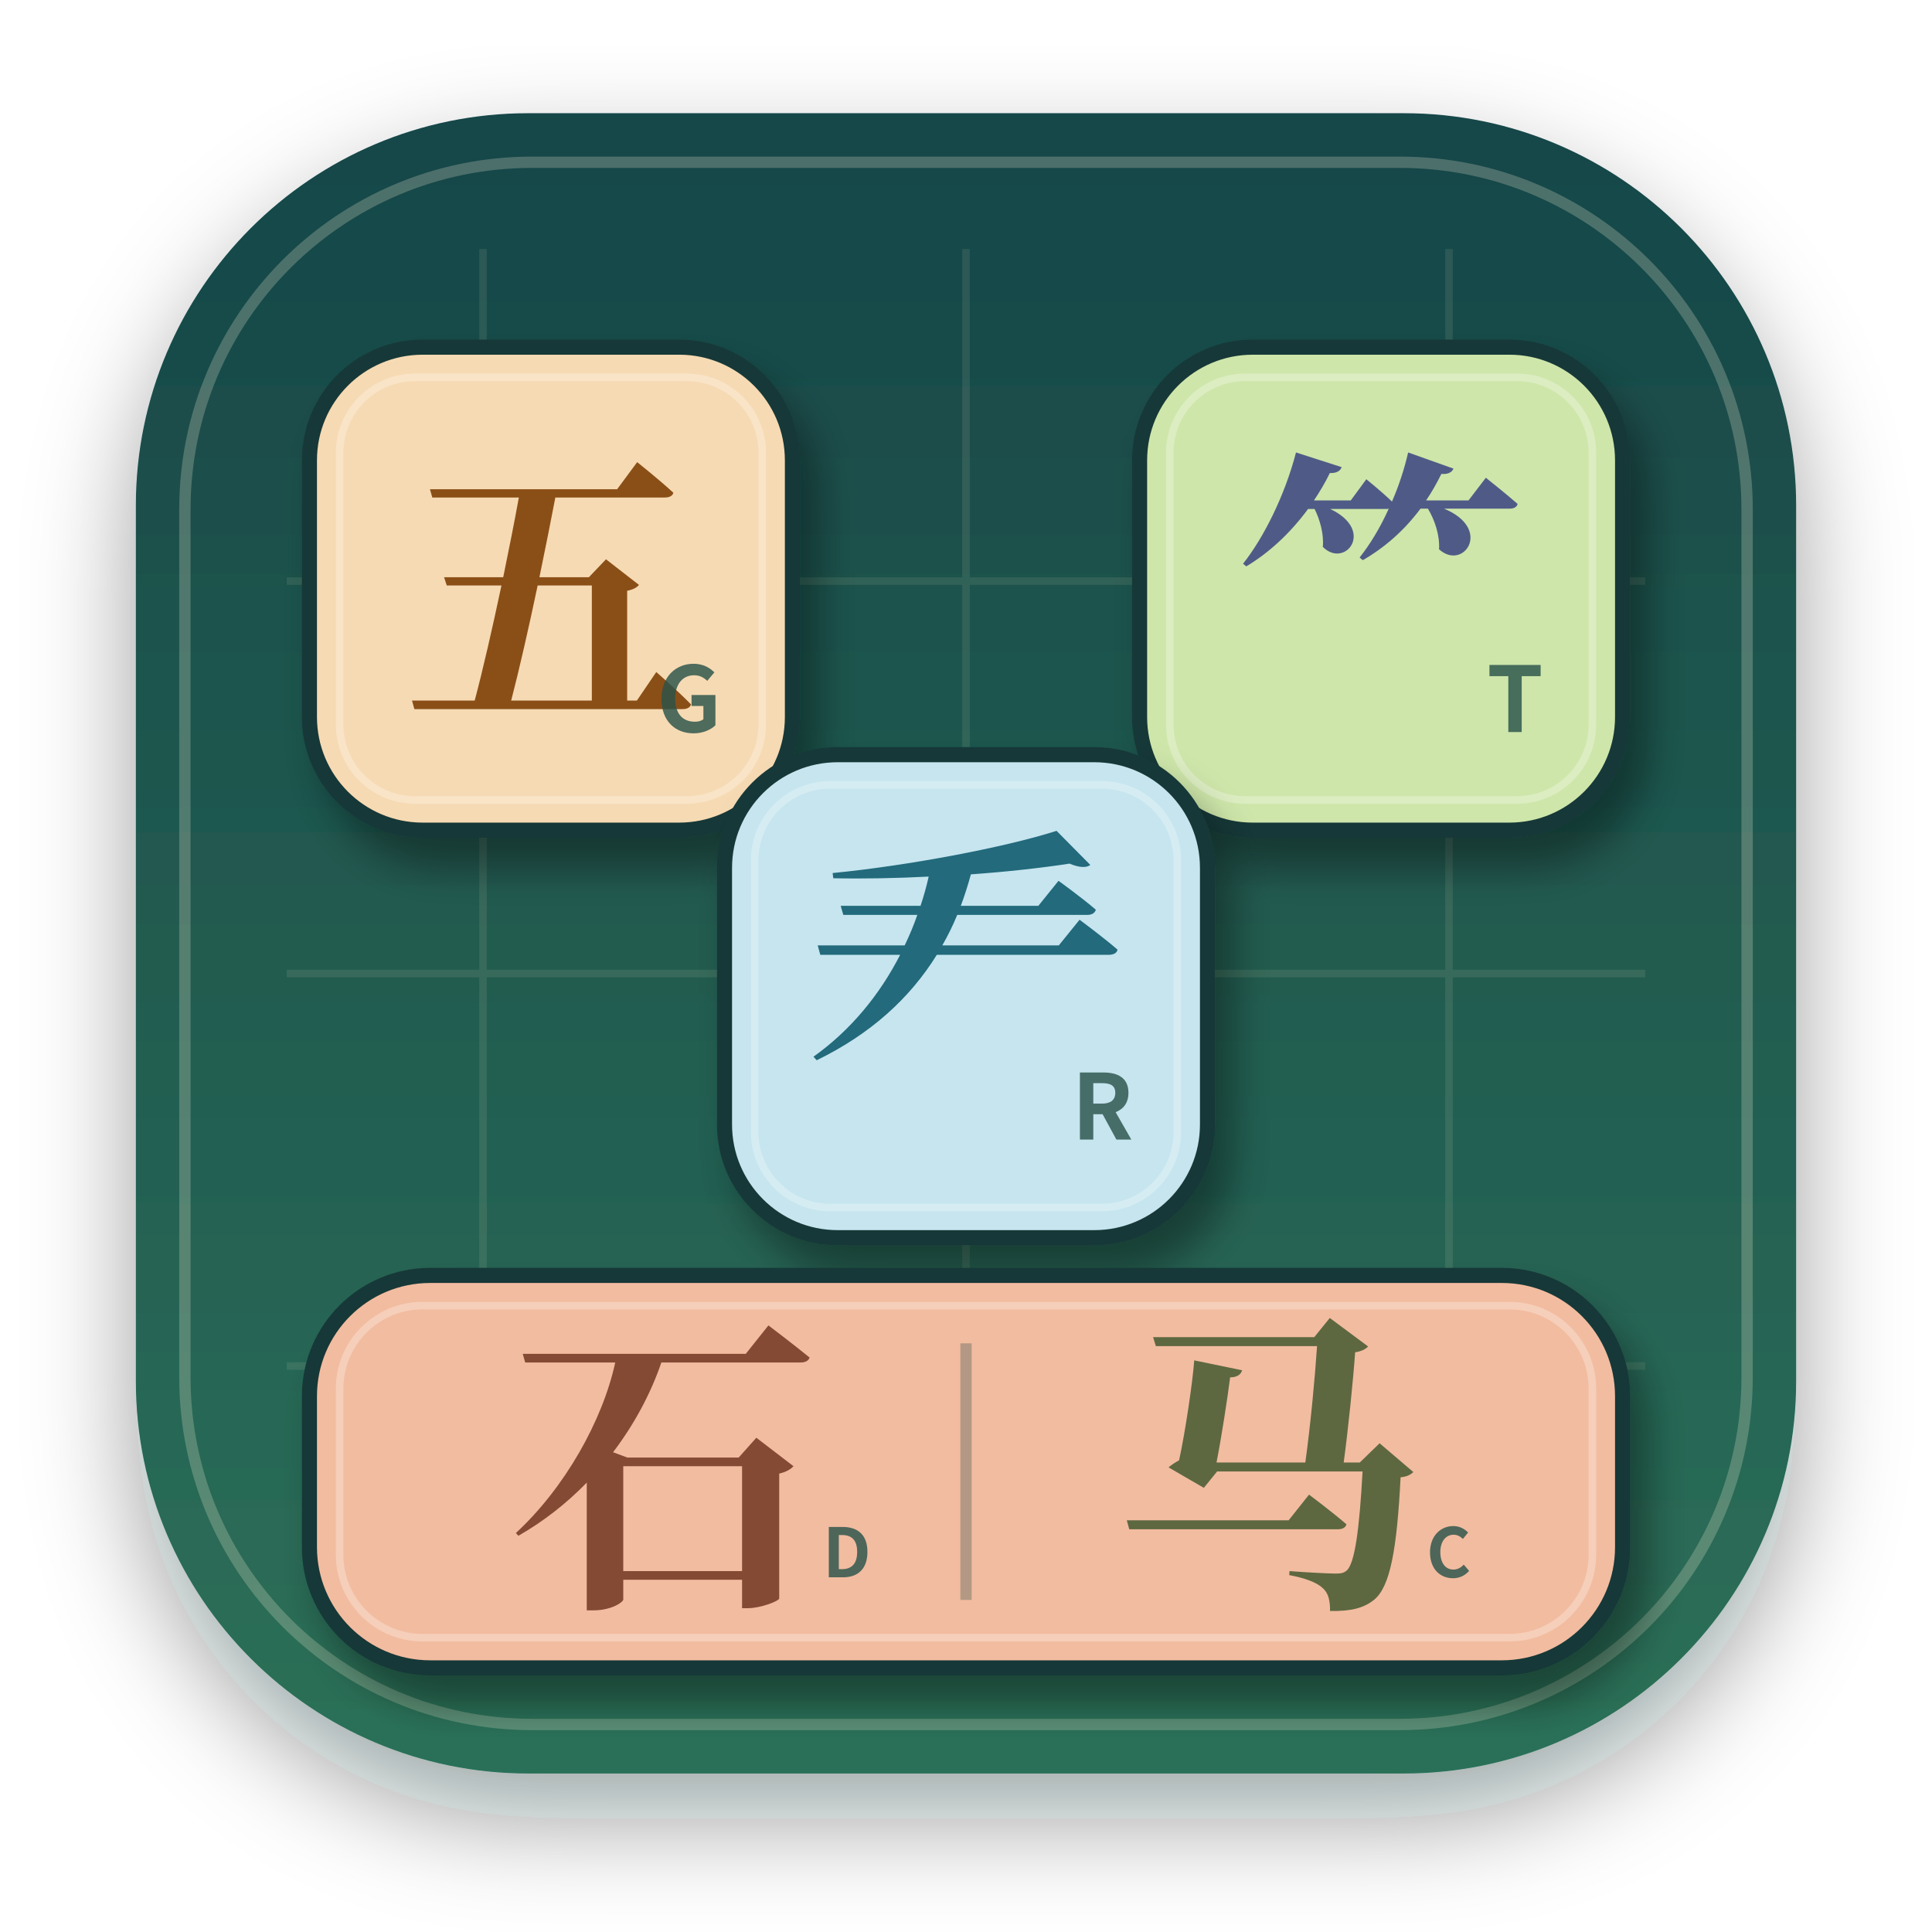
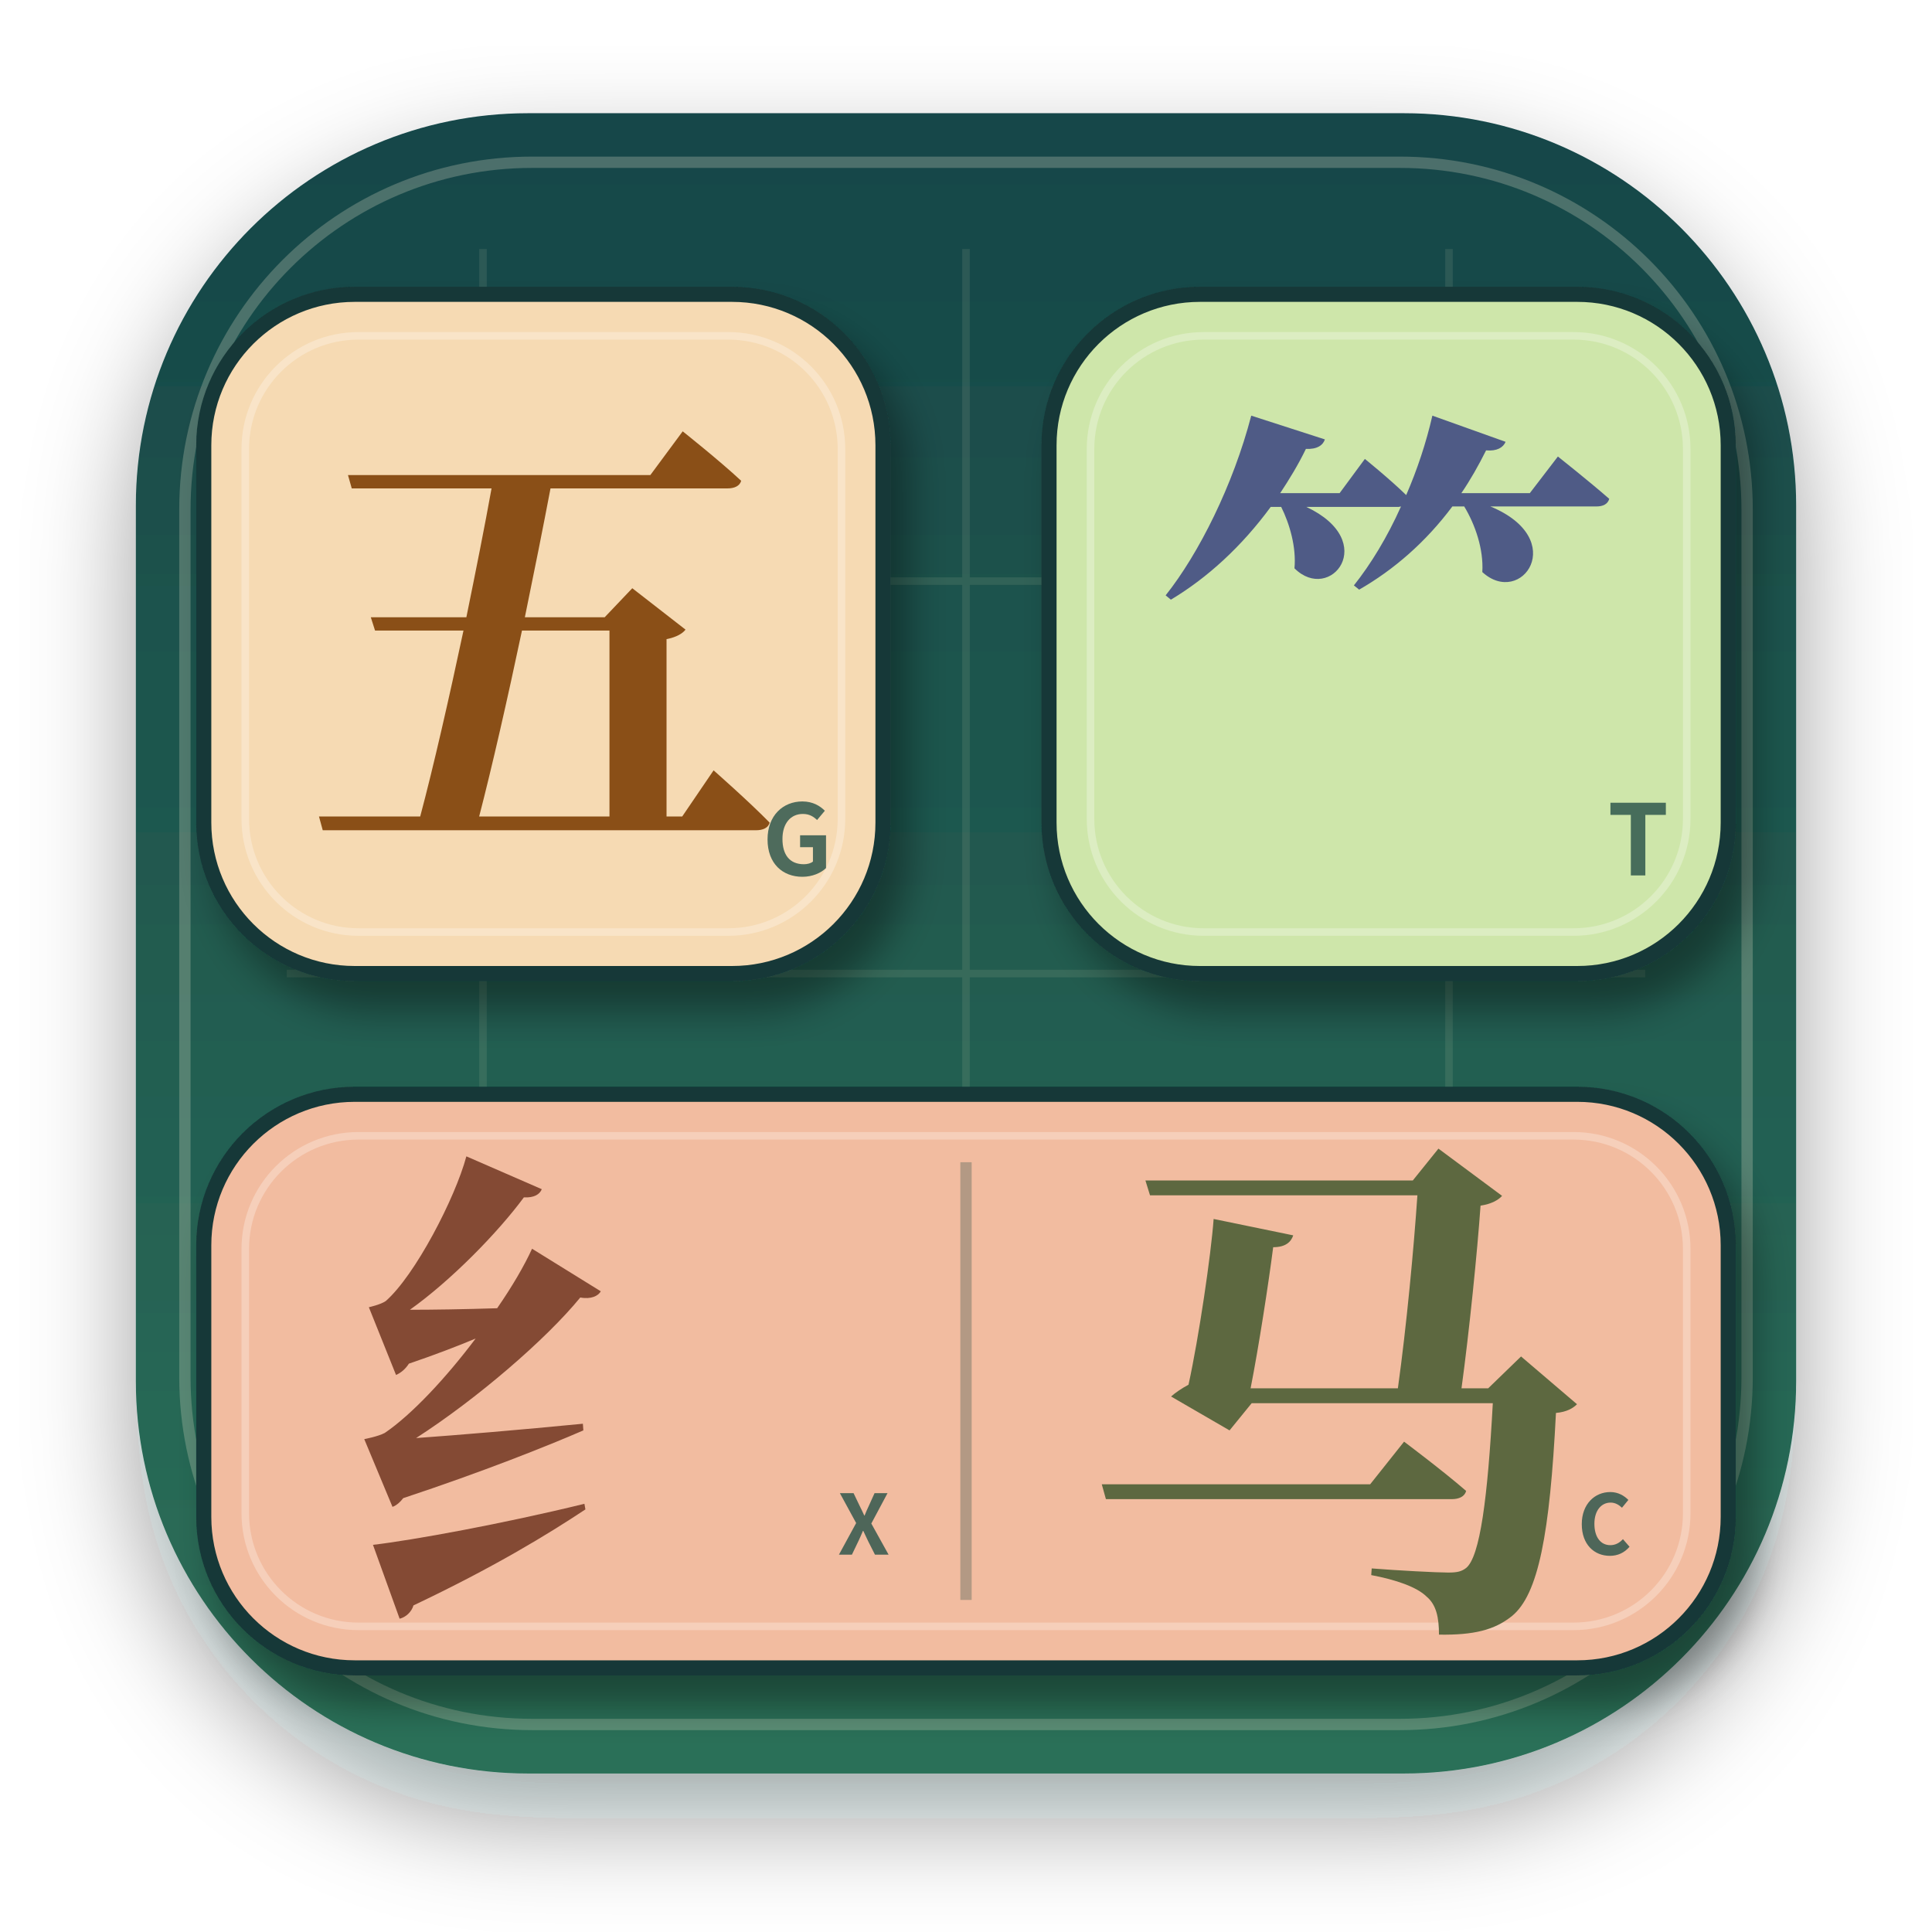
<svg xmlns="http://www.w3.org/2000/svg" width="512" height="512" viewBox="0 0 512 512">
  <defs>
    <linearGradient id="bg" x1="0" y1="0" x2="0" y2="1">
      <stop offset="0" stop-color="#164648" />
      <stop offset="1" stop-color="#2c7058" />
    </linearGradient>
    <filter id="shadow" x="-20%" y="-20%" width="140%" height="140%">
      <feDropShadow dx="0" dy="12" stdDeviation="14" flood-color="#08191a" flood-opacity="0.38" />
    </filter>
    <filter id="keyShadow" x="-20%" y="-20%" width="140%" height="140%">
      <feDropShadow dx="5" dy="8" stdDeviation="5" flood-color="#041213" flood-opacity="0.36" />
    </filter>
    <style>
      .root { font-family: "Noto Serif CJK SC", "Noto Serif CJK", serif; font-weight: 700; text-anchor: middle; dominant-baseline: central; }
      .root-g { fill: #8a4f17; }
      .root-t { fill: #4f5b86; }
-       .root-r { fill: #226a7c; }
-       .root-d { fill: #844a34; }
+       .root-x { fill: #844a34; }
      .root-c { fill: #5d6840; }
      .code { font-family: "Noto Sans CJK SC", "Noto Sans", sans-serif; font-weight: 700; fill: rgba(42,83,74,.82); }
      .key { stroke: #193837; stroke-width: 4; filter: url(#keyShadow); }
      .shine { fill: none; stroke: rgba(255,255,255,.28); stroke-width: 2; }
    </style>
  </defs>
  <rect x="36" y="30" width="440" height="440" rx="104" fill="url(#bg)" filter="url(#shadow)" />
  <rect x="49" y="43" width="414" height="414" rx="92" fill="none" stroke="rgba(246,239,214,.24)" stroke-width="3" />
  <path d="M128 66v364M256 66v364M384 66v364M76 154h360M76 258h360M76 362h360" stroke="rgba(248,236,198,.10)" stroke-width="2" />
  <g>
-     <rect class="key" x="82" y="92" width="128" height="128" rx="30" fill="#f6dab3" />
-     <rect class="shine" x="90" y="100" width="112" height="112" rx="20" />
-     <text class="root root-g" x="146" y="152" font-size="78">五</text>
-     <text class="code" x="174" y="194" font-size="24">G</text>
+     <rect class="key" x="54" y="78" width="180" height="180" rx="40" fill="#f6dab3" />
+     <rect class="shine" x="65" y="89" width="158" height="158" rx="30" />
+     <text class="root root-g" x="144" y="162" font-size="126">五</text>
+     <text class="code" x="202" y="232" font-size="26">G</text>
  </g>
  <g>
-     <rect class="key" x="302" y="92" width="128" height="128" rx="30" fill="#cee6aa" />
-     <rect class="shine" x="310" y="100" width="112" height="112" rx="20" />
-     <text class="root root-t" x="366" y="152" font-size="78">⺮</text>
-     <text class="code" x="394" y="194" font-size="24">T</text>
+     <rect class="key" x="278" y="78" width="180" height="180" rx="40" fill="#cee6aa" />
+     <rect class="shine" x="289" y="89" width="158" height="158" rx="30" />
+     <text class="root root-t" x="368" y="162" font-size="126">⺮</text>
+     <text class="code" x="426" y="232" font-size="26">T</text>
  </g>
  <g>
-     <rect class="key" x="192" y="200" width="128" height="128" rx="30" fill="#c6e5ef" />
-     <rect class="shine" x="200" y="208" width="112" height="112" rx="20" />
-     <text class="root root-r" x="256" y="256" font-size="86">龵</text>
-     <text class="code" x="284" y="302" font-size="24">R</text>
-   </g>
-   <g>
-     <rect class="key" x="82" y="338" width="348" height="104" rx="32" fill="#f2bca0" />
-     <rect class="shine" x="90" y="346" width="332" height="88" rx="22" />
-     <path d="M256 356v68" stroke="rgba(32,70,67,.30)" stroke-width="3" />
-     <text class="root root-d" x="176" y="384" font-size="82">石</text>
-     <text class="root root-c" x="336" y="384" font-size="82">马</text>
-     <text class="code" x="218" y="418" font-size="18">D</text>
-     <text class="code" x="378" y="418" font-size="18">C</text>
+     <rect class="key" x="54" y="290" width="404" height="152" rx="40" fill="#f2bca0" />
+     <rect class="shine" x="65" y="301" width="382" height="130" rx="30" />
+     <path d="M256 308v116" stroke="rgba(32,70,67,.30)" stroke-width="3" />
+     <text class="root root-x" x="158" y="362" font-size="136">纟</text>
+     <text class="root root-c" x="354" y="362" font-size="136">马</text>
+     <text class="code" x="222" y="412" font-size="22">X</text>
+     <text class="code" x="418" y="412" font-size="22">C</text>
  </g>
</svg>
